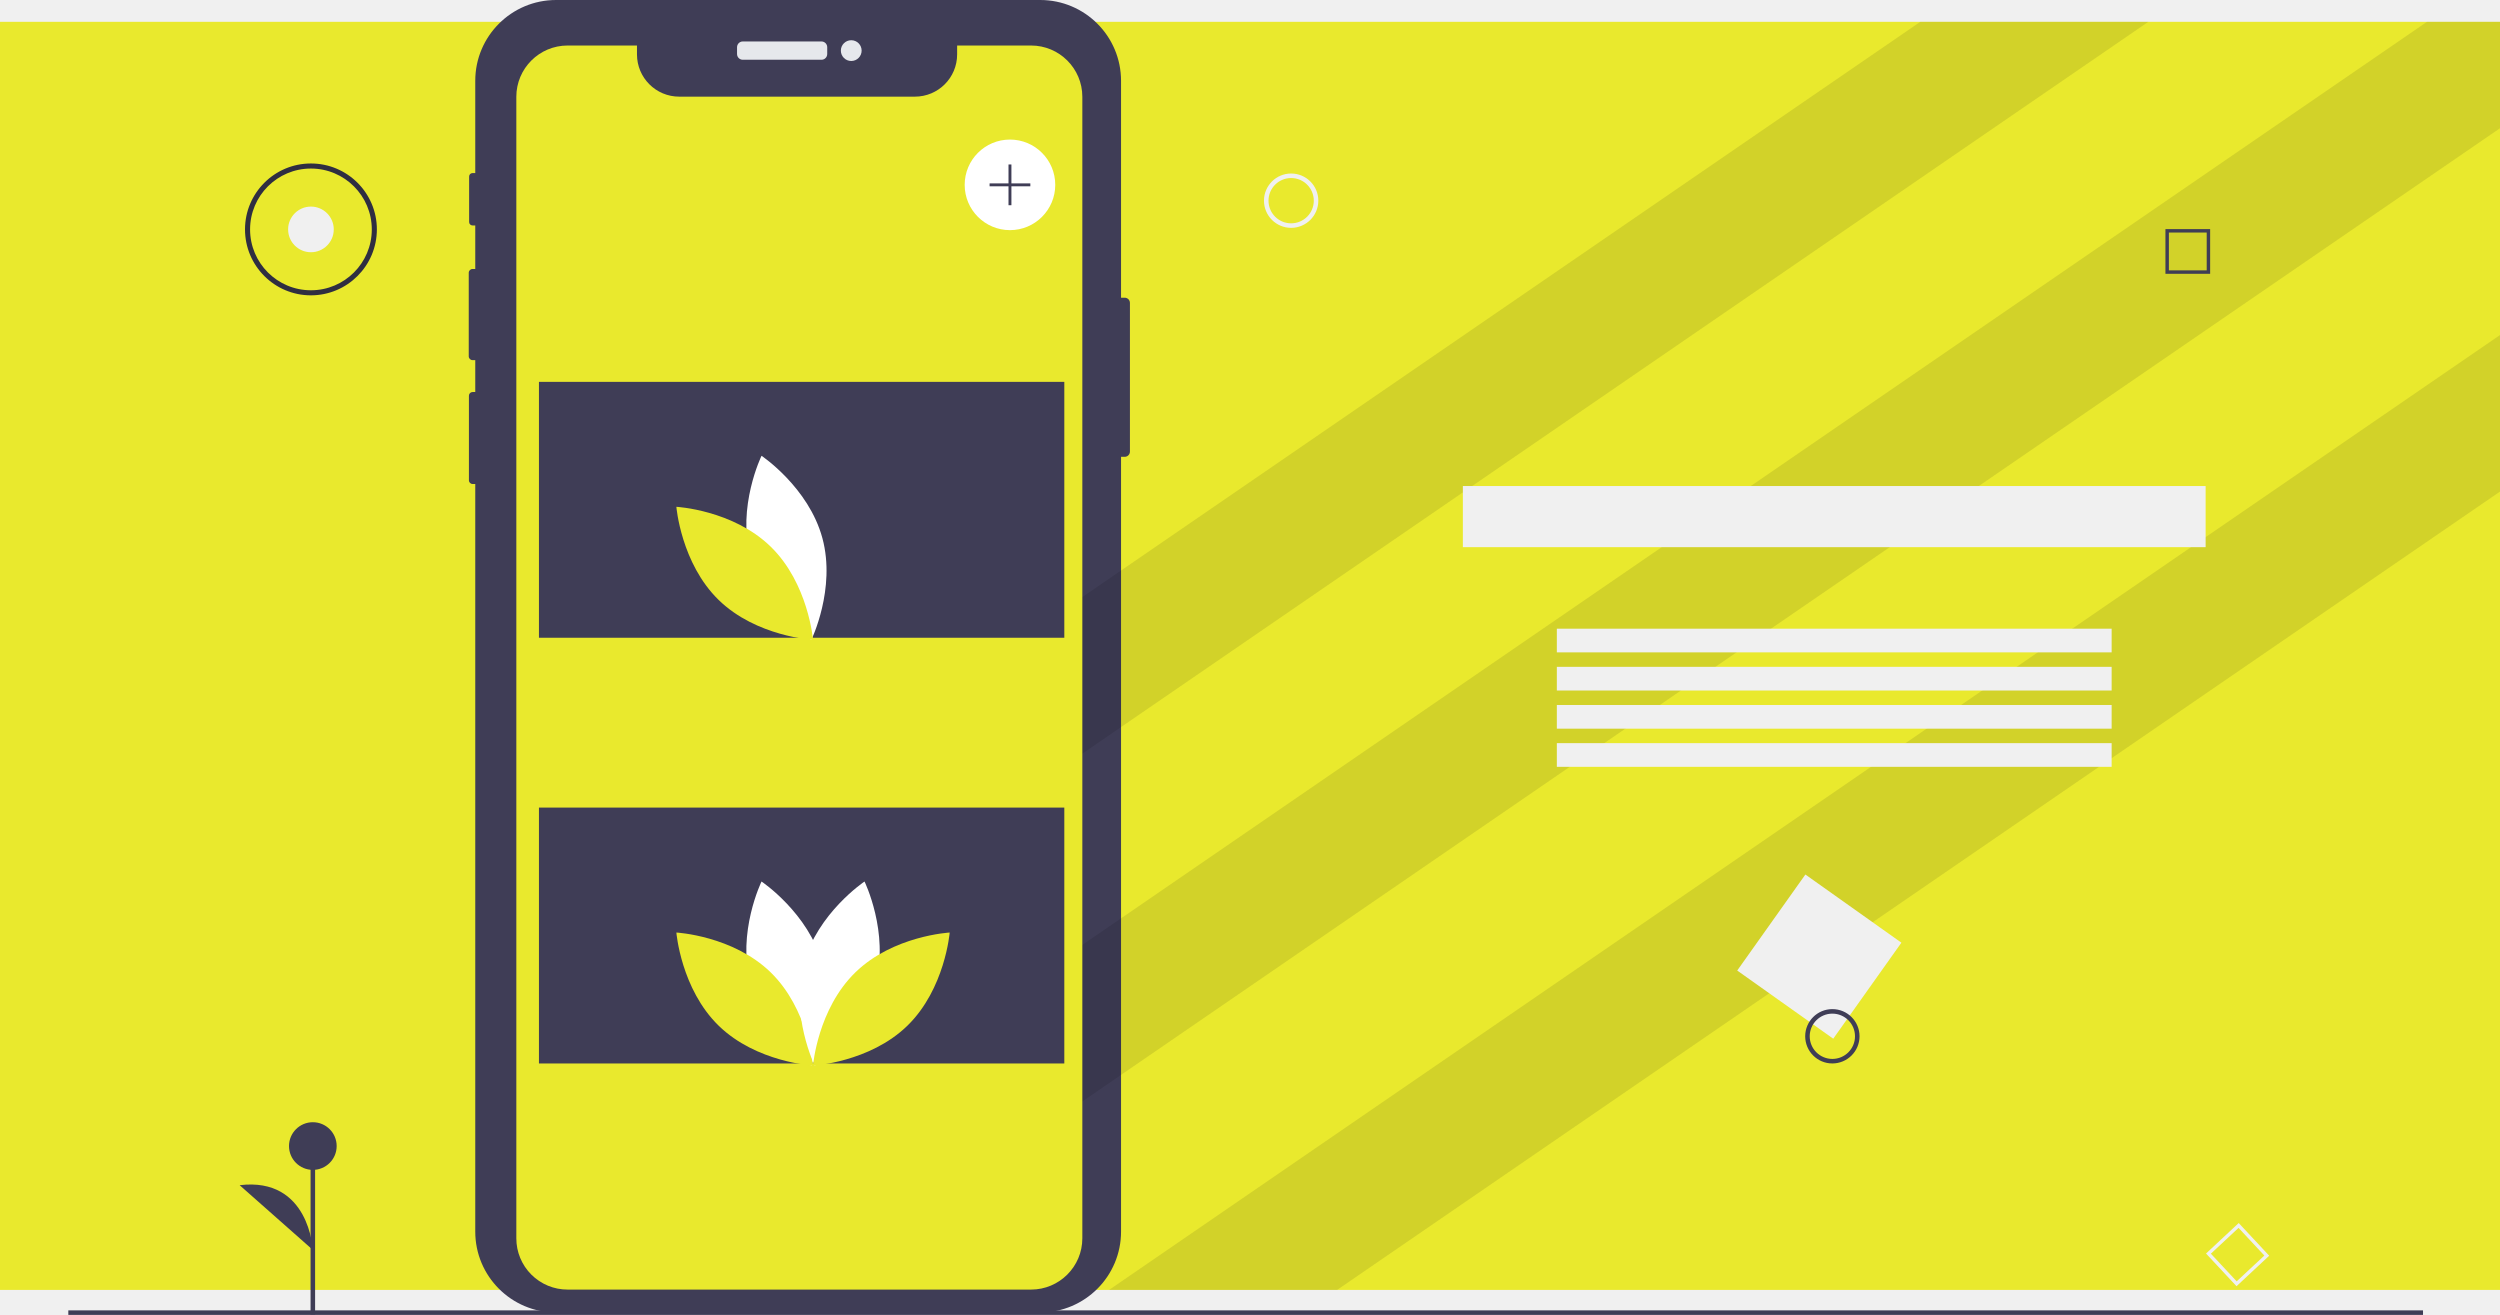
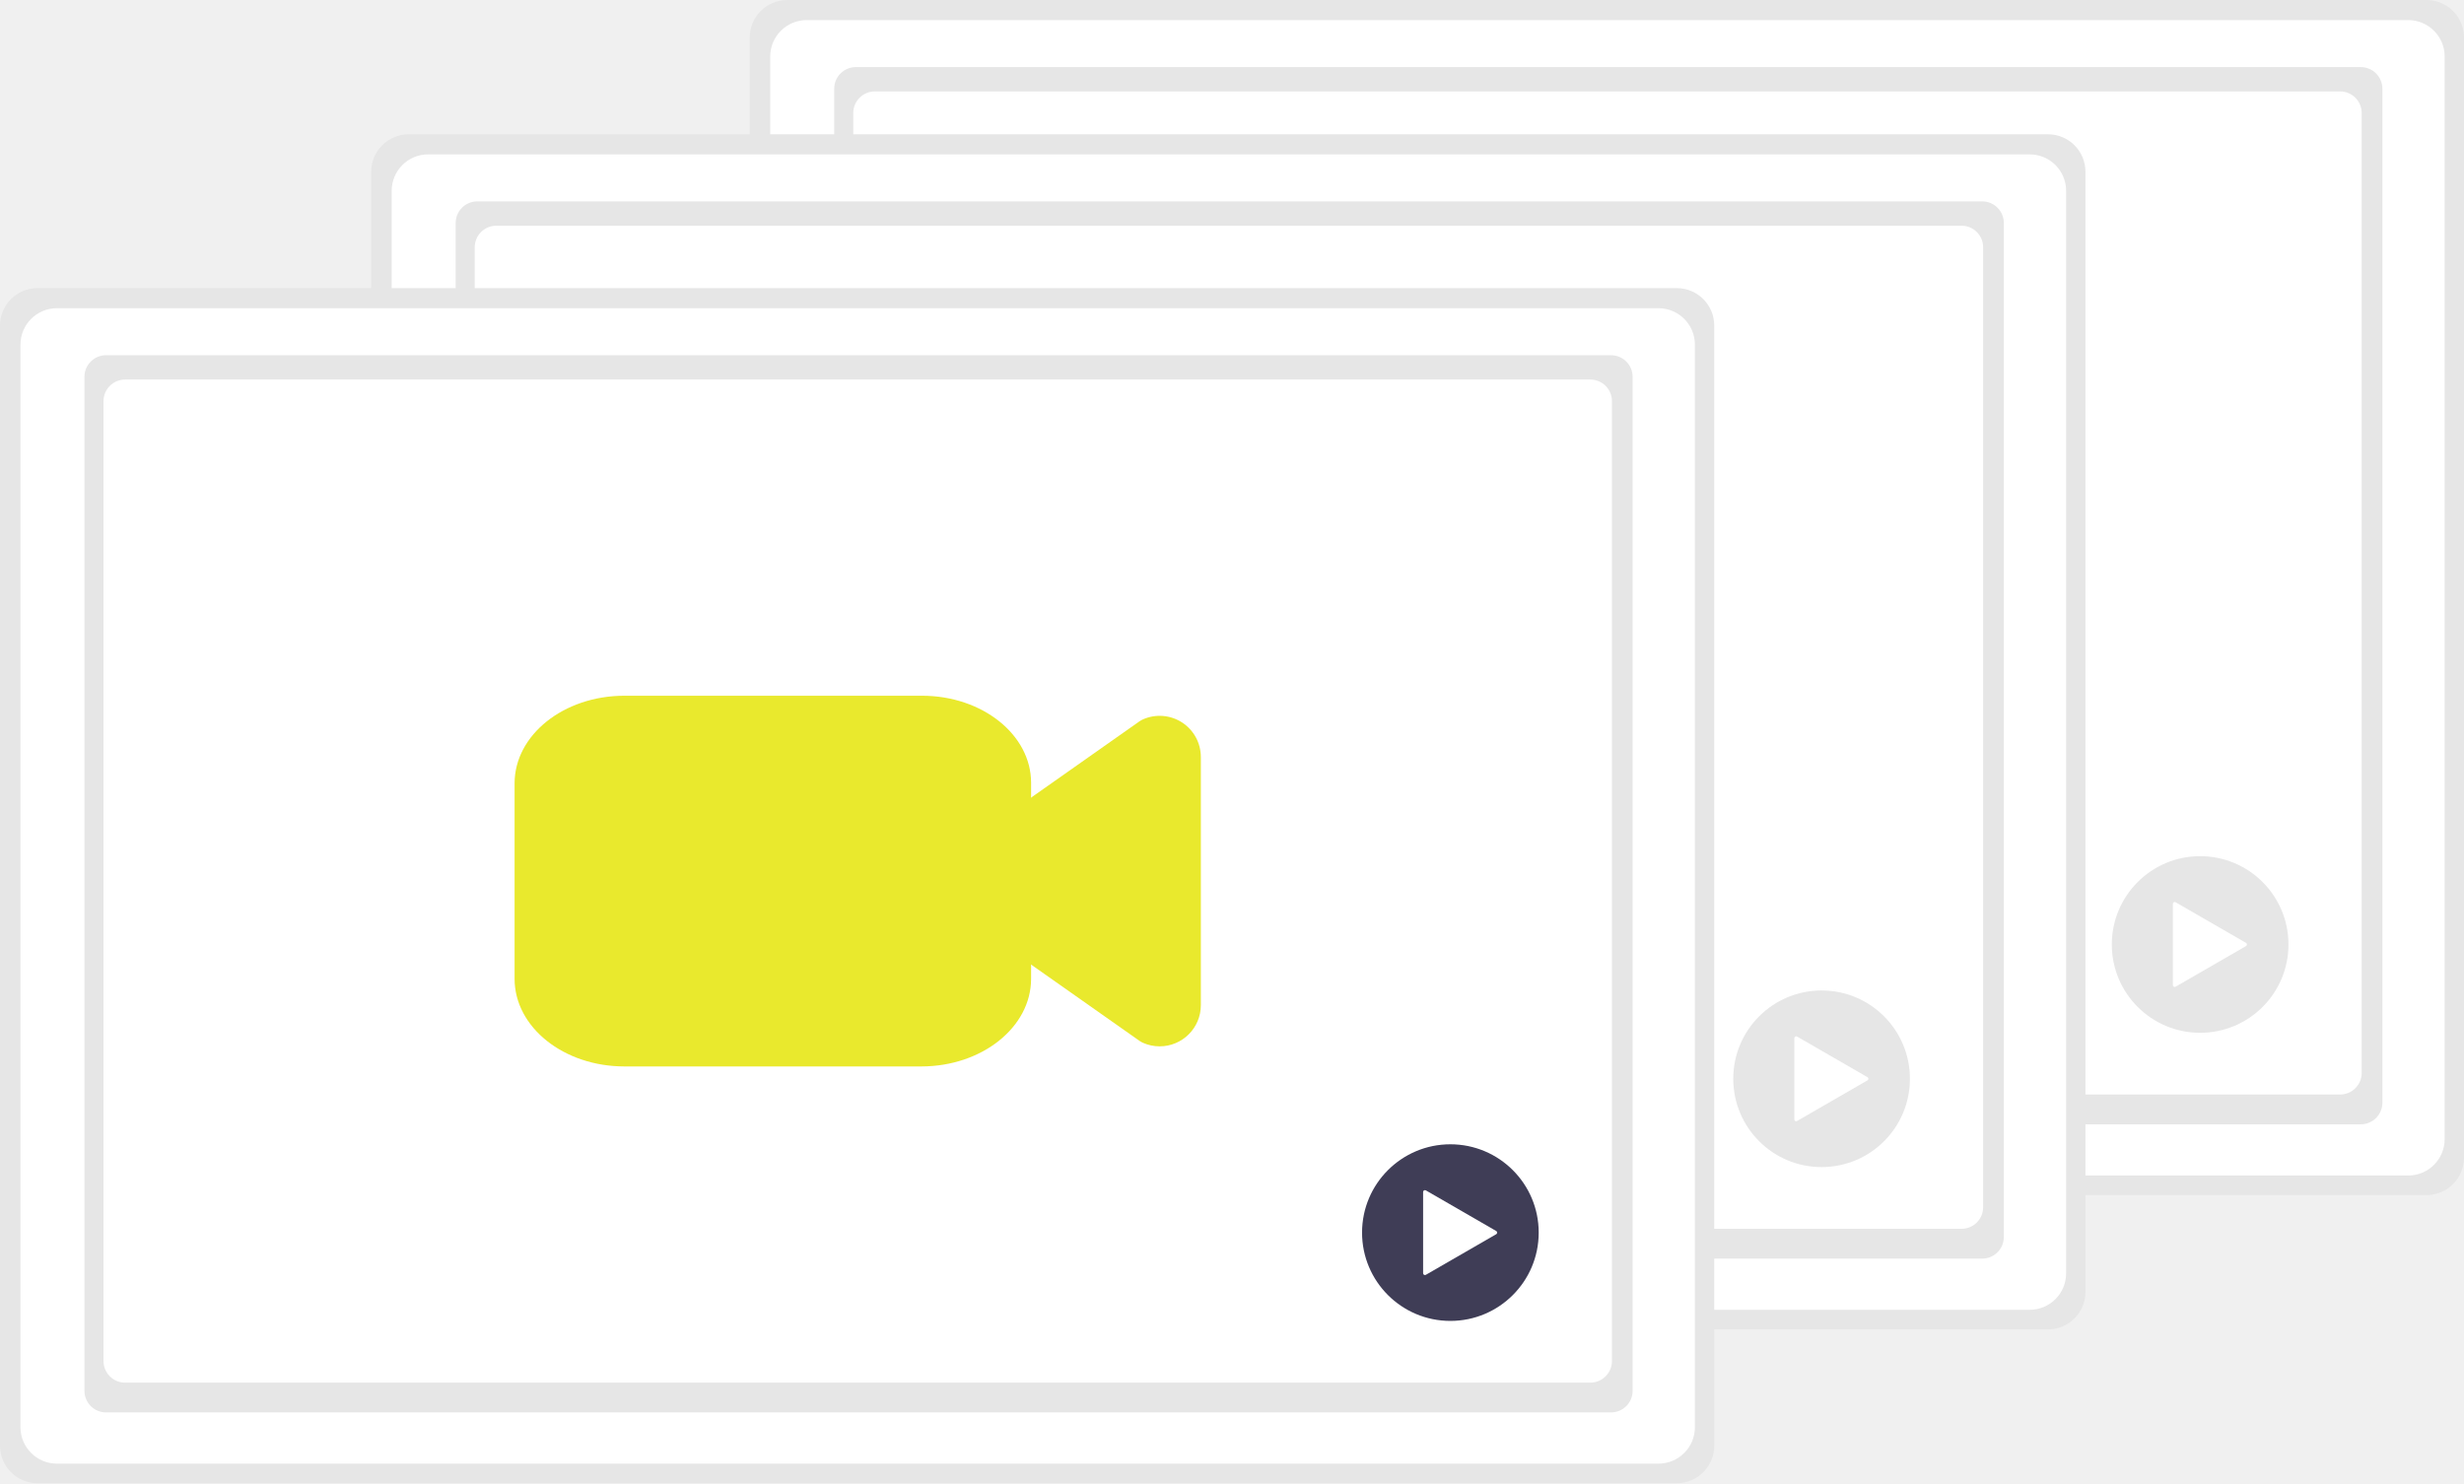
- <svg xmlns="http://www.w3.org/2000/svg" data-name="Layer 1" width="1104" height="580.701" viewBox="0 0 1104 580.701">
-   <rect y="9.63" width="1104" height="560" fill="#e9e92d" />
-   <path d="M546.975,292.91v65.68a2.296,2.296,0,0,1-2.29,2.29h-1.63V703.03a35.702,35.702,0,0,1-35.7,35.7H293.565a35.693,35.693,0,0,1-35.69-35.7V372.88h-1.18a1.618,1.618,0,0,1-1.62-1.61V333.89a1.62,1.62,0,0,1,1.62-1.62h1.18V318.19H256.685a1.696,1.696,0,0,1-1.69-1.7V279.62a1.694,1.694,0,0,1,1.69-1.69H257.875V258.71h-1.21a1.498,1.498,0,0,1-1.5-1.5V237.09a1.507,1.507,0,0,1,1.5-1.51H257.875V194.84a35.691,35.691,0,0,1,35.69-35.69H507.355a35.7,35.7,0,0,1,35.7,35.69v95.78H544.685A2.296,2.296,0,0,1,546.975,292.91Z" transform="translate(-48 -159.15)" fill="#3f3d56" />
-   <polygon points="948.7 9.63 476.02 334.13 443.76 287.14 848 9.63 948.7 9.63" opacity="0.1" />
-   <polygon points="1104 9.63 1104 56.62 439.02 513.13 406.76 466.14 1071.75 9.63 1104 9.63" opacity="0.1" />
-   <polygon points="1104 147.95 1104 217.08 590.46 569.63 489.75 569.63 1104 147.95" opacity="0.1" />
-   <rect x="30.172" y="578.662" width="1039.828" height="2" fill="#3f3d56" />
-   <rect x="825.405" y="555.588" width="52" height="52" transform="translate(445.8152 -544.6524) rotate(35.37103)" fill="#f0f0f0" />
-   <path d="M857.172,628.772a12,12,0,1,1,12-12A12.014,12.014,0,0,1,857.172,628.772Zm0-22a10,10,0,1,0,10,10A10.011,10.011,0,0,0,857.172,606.772Z" transform="translate(-48 -159.15)" fill="#3f3d56" />
-   <path d="M618.172,259.772a12,12,0,1,1,12-12A12.014,12.014,0,0,1,618.172,259.772Zm0-22a10,10,0,1,0,10,10A10.011,10.011,0,0,0,618.172,237.772Z" transform="translate(-48 -159.15)" fill="#f0f0f0" />
-   <rect x="137.147" y="506.095" width="2" height="74.411" fill="#3f3d56" />
-   <circle cx="138.148" cy="506.094" r="10.523" fill="#3f3d56" />
-   <path d="M186.148,711.106s-1.503-32.332-32.32-28.574" transform="translate(-48 -159.15)" fill="#3f3d56" />
-   <rect x="325.479" y="18.307" width="39.823" height="8.086" rx="2.542" fill="#e6e8ec" />
-   <circle cx="375.91" cy="22.35" r="4.587" fill="#e6e8ec" />
-   <path d="M525.96,201.9v504.09a22.65,22.65,0,0,1-22.65,22.64H298.66a22.611,22.611,0,0,1-22.65-22.64v-504.09a22.649,22.649,0,0,1,22.65-22.65h30.63v3.93a18.65,18.65,0,0,0,18.65,18.65H452.02a18.65,18.65,0,0,0,18.65-18.65v-3.93h32.64A22.643,22.643,0,0,1,525.96,201.9Z" transform="translate(-48 -159.15)" fill="#e9e92d" />
-   <rect x="238" y="168.63" width="232" height="113" fill="#3f3d56" />
-   <rect x="238" y="356.63" width="232" height="113" fill="#3f3d56" />
-   <circle cx="446" cy="81.63" r="20" fill="#fff" />
-   <polygon points="455 80.987 446.643 80.987 446.643 72.63 445.357 72.63 445.357 80.987 437 80.987 437 82.273 445.357 82.273 445.357 90.63 446.643 90.63 446.643 82.273 455 82.273 455 80.987" fill="#3f3d56" />
-   <path d="M379.409,405.371c6.073,22.45,26.875,36.354,26.875,36.354s10.955-22.495,4.882-44.945-26.875-36.354-26.875-36.354S373.335,382.921,379.409,405.371Z" transform="translate(-48 -159.15)" fill="#fff" />
-   <path d="M388.333,400.546c16.665,16.223,18.7,41.16,18.7,41.16s-24.984-1.364-41.648-17.587-18.7-41.16-18.7-41.16S371.668,384.323,388.333,400.546Z" transform="translate(-48 -159.15)" fill="#e9e92d" />
-   <path d="M379.409,593.371c6.073,22.45,26.875,36.354,26.875,36.354s10.955-22.495,4.882-44.945-26.875-36.354-26.875-36.354S373.335,570.921,379.409,593.371Z" transform="translate(-48 -159.15)" fill="#fff" />
-   <path d="M388.333,588.546c16.665,16.223,18.7,41.16,18.7,41.16s-24.984-1.364-41.648-17.587-18.7-41.16-18.7-41.16S371.668,572.323,388.333,588.546Z" transform="translate(-48 -159.15)" fill="#e9e92d" />
-   <path d="M434.657,593.371c-6.073,22.45-26.875,36.354-26.875,36.354s-10.955-22.495-4.882-44.945,26.875-36.354,26.875-36.354S440.731,570.921,434.657,593.371Z" transform="translate(-48 -159.15)" fill="#fff" />
-   <path d="M425.733,588.546c-16.665,16.223-18.7,41.16-18.7,41.16s24.984-1.364,41.648-17.587,18.7-41.16,18.7-41.16S442.398,572.323,425.733,588.546Z" transform="translate(-48 -159.15)" fill="#e9e92d" />
-   <path d="M1024,280.062h-19.741V260.321H1024Zm-18.223-1.519h16.704v-16.704H1005.777Z" transform="translate(-48 -159.15)" fill="#3f3d56" />
-   <path d="M1035.644,727.142l-13.465-14.436,14.436-13.465,13.465,14.436ZM1024.325,712.78l11.394,12.215,12.215-11.394-11.394-12.215Z" transform="translate(-48 -159.15)" fill="#f0f0f0" />
-   <circle cx="137.31" cy="101.307" r="10.079" fill="#f0f0f0" />
-   <path d="M185.31,289.573a29.116,29.116,0,1,1,29.116-29.116A29.149,29.149,0,0,1,185.31,289.573Zm0-55.992a26.876,26.876,0,1,0,26.876,26.876A26.907,26.907,0,0,0,185.31,233.581Z" transform="translate(-48 -159.15)" fill="#2f2e41" />
-   <rect x="646" y="214.63" width="328" height="27" fill="#f0f0f0" />
-   <rect x="687.5" y="277.63" width="245" height="10.457" fill="#f0f0f0" />
-   <rect x="687.5" y="294.477" width="245" height="10.457" fill="#f0f0f0" />
-   <rect x="687.5" y="311.325" width="245" height="10.457" fill="#f0f0f0" />
-   <rect x="687.5" y="328.173" width="245" height="10.457" fill="#f0f0f0" />
+ <svg xmlns="http://www.w3.org/2000/svg" data-name="Layer 1" width="1008.92" height="607.45" viewBox="0 0 1008.92 607.45">
+   <path d="M1104.46,620.305a15.34,15.34,0,0,1-15.26,15.42H417.8a15.34,15.34,0,0,1-15.26-15.42V161.695a15.34,15.34,0,0,1,15.26-15.42H1089.2a15.34,15.34,0,0,1,15.26,15.42v0Z" transform="translate(-95.53976 -146.275)" fill="#e6e6e6" />
+   <path d="M1096.54,612.795a14.91,14.91,0,0,1-14.91,14.91H425.83a14.91,14.91,0,0,1-14.91-14.91V169.415a14.91,14.91,0,0,1,14.91-14.91h655.83a14.91,14.91,0,0,1,14.88,14.91Z" transform="translate(-95.53976 -146.275)" fill="#fff" />
+   <path id="b9c54412-061c-4155-b289-fb4c23e4a64e-157" data-name="c6fe725a-3b03-4a96-90af-cfbd2676500a" d="M350.43,27.48h616.22a8.85,8.85,0,0,1,8.85,8.85V451.61a8.85,8.85,0,0,1-8.85,8.85h-616.22a8.85,8.85,0,0,1-8.85-8.85V36.33a8.85,8.85,0,0,1,8.85-8.85Z" fill="#e6e6e6" />
+   <path d="M358.23,37.44h599.95a8.85,8.85,0,0,1,8.85,8.85V439.41a8.85,8.85,0,0,1-8.85,8.85h-599.95a8.85,8.85,0,0,1-8.85-8.85V46.29A8.85,8.85,0,0,1,358.23,37.44Z" fill="#fff" />
+   <path d="M877.376,456.808a16.869,16.869,0,0,1-6.853-1.46,8.314,8.314,0,0,1-1.429-.812l-43.602-30.692h0a16.869,16.869,0,0,1-7.159-13.791V368.197a16.869,16.869,0,0,1,7.159-13.791l43.602-30.692a8.314,8.314,0,0,1,1.429-.812A16.869,16.869,0,0,1,894.245,338.317V439.933a16.869,16.869,0,0,1-16.869,16.869Z" transform="translate(-95.53976 -146.275)" fill="#3f3d56" />
+   <path d="M779.795,465.037H658.187c-24.81-.02-44.917-16.058-44.942-35.847V349.06c.025-19.789,20.132-35.827,44.942-35.847H780.112c24.634.023,44.596,15.946,44.625,35.594v80.382C824.711,448.979,804.605,465.017,779.795,465.037Z" transform="translate(-95.53976 -146.275)" fill="#3f3d56" />
+   <circle cx="900.879" cy="386.814" r="36.167" fill="#e6e6e6" />
+   <path d="M1015.204,532.44l-28.829-16.645a.749.749,0,0,0-1.123.648v33.289a.749.749,0,0,0,1.123.648l28.829-16.645a.749.749,0,0,0,0-1.297l-28.829-16.645a.749.749,0,0,0-1.123.648v33.289a.749.749,0,0,0,1.123.648l28.829-16.645A.749.749,0,0,0,1015.204,532.44Z" transform="translate(-95.53976 -146.275)" fill="#fff" />
+   <path d="M949.46,675.305a15.34,15.34,0,0,1-15.26,15.42H262.8a15.34,15.34,0,0,1-15.26-15.42V216.695a15.34,15.34,0,0,1,15.26-15.42H934.2a15.34,15.34,0,0,1,15.26,15.42v0Z" transform="translate(-95.53976 -146.275)" fill="#e6e6e6" />
+   <path d="M941.54,667.795a14.91,14.91,0,0,1-14.91,14.91H270.83a14.91,14.91,0,0,1-14.91-14.91V224.415a14.91,14.91,0,0,1,14.91-14.91H926.66a14.91,14.91,0,0,1,14.88,14.91Z" transform="translate(-95.53976 -146.275)" fill="#fff" />
+   <path id="a7242049-80b4-49e1-bd08-67354734c824-158" data-name="c6fe725a-3b03-4a96-90af-cfbd2676500a" d="M195.43,82.48h616.22a8.85,8.85,0,0,1,8.85,8.85V506.61a8.85,8.85,0,0,1-8.85,8.85h-616.22a8.85,8.85,0,0,1-8.85-8.85V91.33a8.85,8.85,0,0,1,8.85-8.85Z" fill="#e6e6e6" />
+   <path d="M203.23,92.44h599.95a8.85,8.85,0,0,1,8.85,8.85V494.41a8.85,8.85,0,0,1-8.85,8.85h-599.95a8.85,8.85,0,0,1-8.85-8.85V101.29A8.85,8.85,0,0,1,203.23,92.44Z" fill="#fff" />
+   <path d="M722.376,511.808a16.869,16.869,0,0,1-6.853-1.46,8.314,8.314,0,0,1-1.429-.812l-43.602-30.692h0a16.869,16.869,0,0,1-7.159-13.791V423.197a16.869,16.869,0,0,1,7.159-13.791l43.602-30.692a8.314,8.314,0,0,1,1.429-.812A16.869,16.869,0,0,1,739.245,393.317V494.933a16.869,16.869,0,0,1-16.869,16.869Z" transform="translate(-95.53976 -146.275)" fill="#3f3d56" />
+   <path d="M624.795,520.037H503.187c-24.81-.02-44.917-16.058-44.942-35.847V404.06c.025-19.789,20.132-35.827,44.942-35.847H625.112c24.634.023,44.596,15.946,44.625,35.594v80.382C669.711,503.979,649.605,520.017,624.795,520.037Z" transform="translate(-95.53976 -146.275)" fill="#3f3d56" />
+   <circle cx="745.879" cy="441.814" r="36.167" fill="#e6e6e6" />
+   <path d="M860.204,587.44l-28.829-16.645a.749.749,0,0,0-1.123.648v33.289a.749.749,0,0,0,1.123.648L860.204,588.737a.749.749,0,0,0,0-1.297l-28.829-16.645a.749.749,0,0,0-1.123.648v33.289a.749.749,0,0,0,1.123.648L860.204,588.737A.749.749,0,0,0,860.204,587.44Z" transform="translate(-95.53976 -146.275)" fill="#fff" />
+   <path d="M797.46,738.305a15.34,15.34,0,0,1-15.26,15.42H110.8a15.34,15.34,0,0,1-15.26-15.42V279.695a15.34,15.34,0,0,1,15.26-15.42H782.2a15.34,15.34,0,0,1,15.26,15.42v0Z" transform="translate(-95.53976 -146.275)" fill="#e6e6e6" />
+   <path d="M789.54,730.795a14.91,14.91,0,0,1-14.91,14.91H118.83a14.91,14.91,0,0,1-14.91-14.91V287.415a14.91,14.91,0,0,1,14.91-14.91H774.66a14.91,14.91,0,0,1,14.88,14.91Z" transform="translate(-95.53976 -146.275)" fill="#fff" />
+   <path id="b7a050eb-0cb2-44a8-b642-35d340850eff-159" data-name="c6fe725a-3b03-4a96-90af-cfbd2676500a" d="M43.43,145.48h616.22a8.85,8.85,0,0,1,8.85,8.85V569.61a8.85,8.85,0,0,1-8.85,8.85h-616.22a8.85,8.85,0,0,1-8.85-8.85V154.33a8.85,8.85,0,0,1,8.85-8.85Z" fill="#e6e6e6" />
+   <path d="M51.23,155.44h599.95a8.85,8.85,0,0,1,8.85,8.85V557.41a8.85,8.85,0,0,1-8.85,8.85h-599.95a8.85,8.85,0,0,1-8.85-8.85V164.29A8.85,8.85,0,0,1,51.23,155.44Z" fill="#fff" />
+   <path d="M570.376,574.808a16.869,16.869,0,0,1-6.853-1.46,8.314,8.314,0,0,1-1.429-.812l-43.602-30.692h0a16.869,16.869,0,0,1-7.159-13.791V486.197a16.869,16.869,0,0,1,7.159-13.791l43.602-30.692a8.314,8.314,0,0,1,1.429-.812A16.869,16.869,0,0,1,587.245,456.317V557.933a16.869,16.869,0,0,1-16.869,16.869Z" transform="translate(-95.53976 -146.275)" fill="#e9e92d" />
+   <path d="M472.795,583.037H351.187c-24.81-.02-44.917-16.058-44.942-35.847V467.06c.025-19.789,20.132-35.827,44.942-35.847H473.112c24.634.023,44.596,15.946,44.625,35.594v80.382C517.711,566.979,497.605,583.017,472.795,583.037Z" transform="translate(-95.53976 -146.275)" fill="#e9e92d" />
+   <circle cx="593.879" cy="504.814" r="36.167" fill="#3f3d56" />
+   <path d="M708.204,650.44l-28.829-16.645a.749.749,0,0,0-1.123.648v33.289a.749.749,0,0,0,1.123.648L708.204,651.737a.749.749,0,0,0,0-1.297l-28.829-16.645a.749.749,0,0,0-1.123.648v33.289a.749.749,0,0,0,1.123.648L708.204,651.737A.749.749,0,0,0,708.204,650.44Z" transform="translate(-95.53976 -146.275)" fill="#fff" />
</svg>
